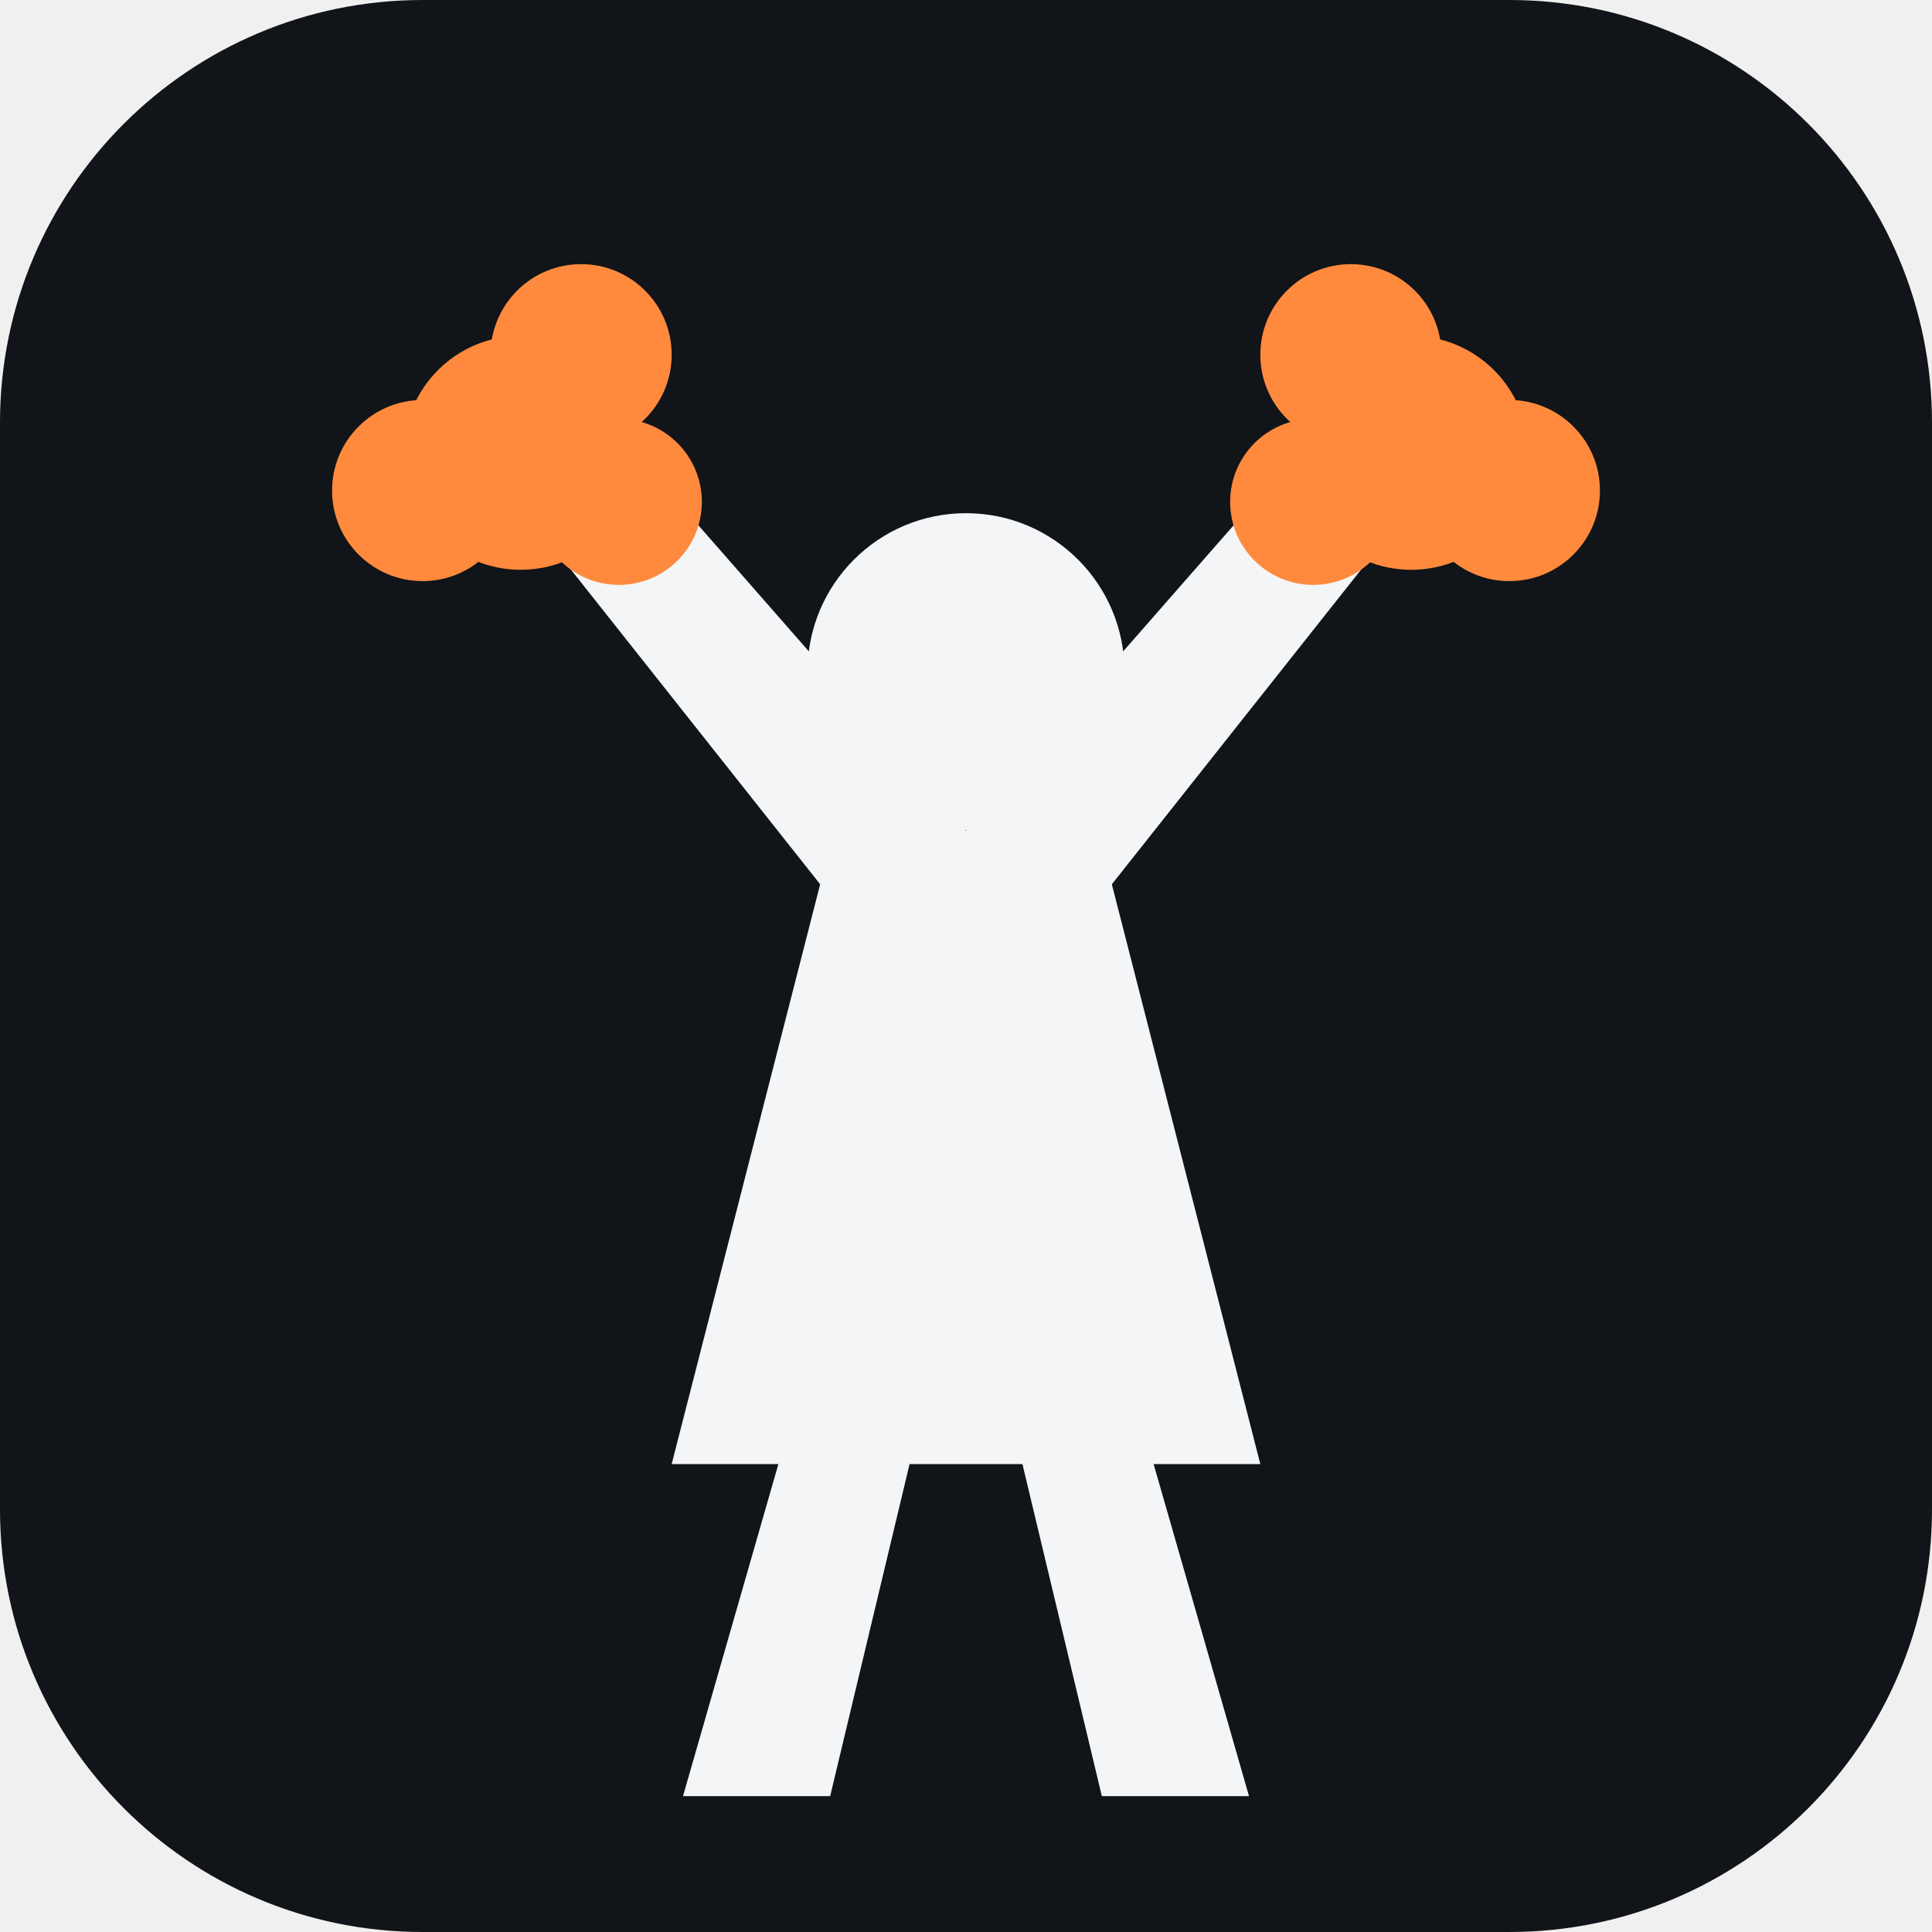
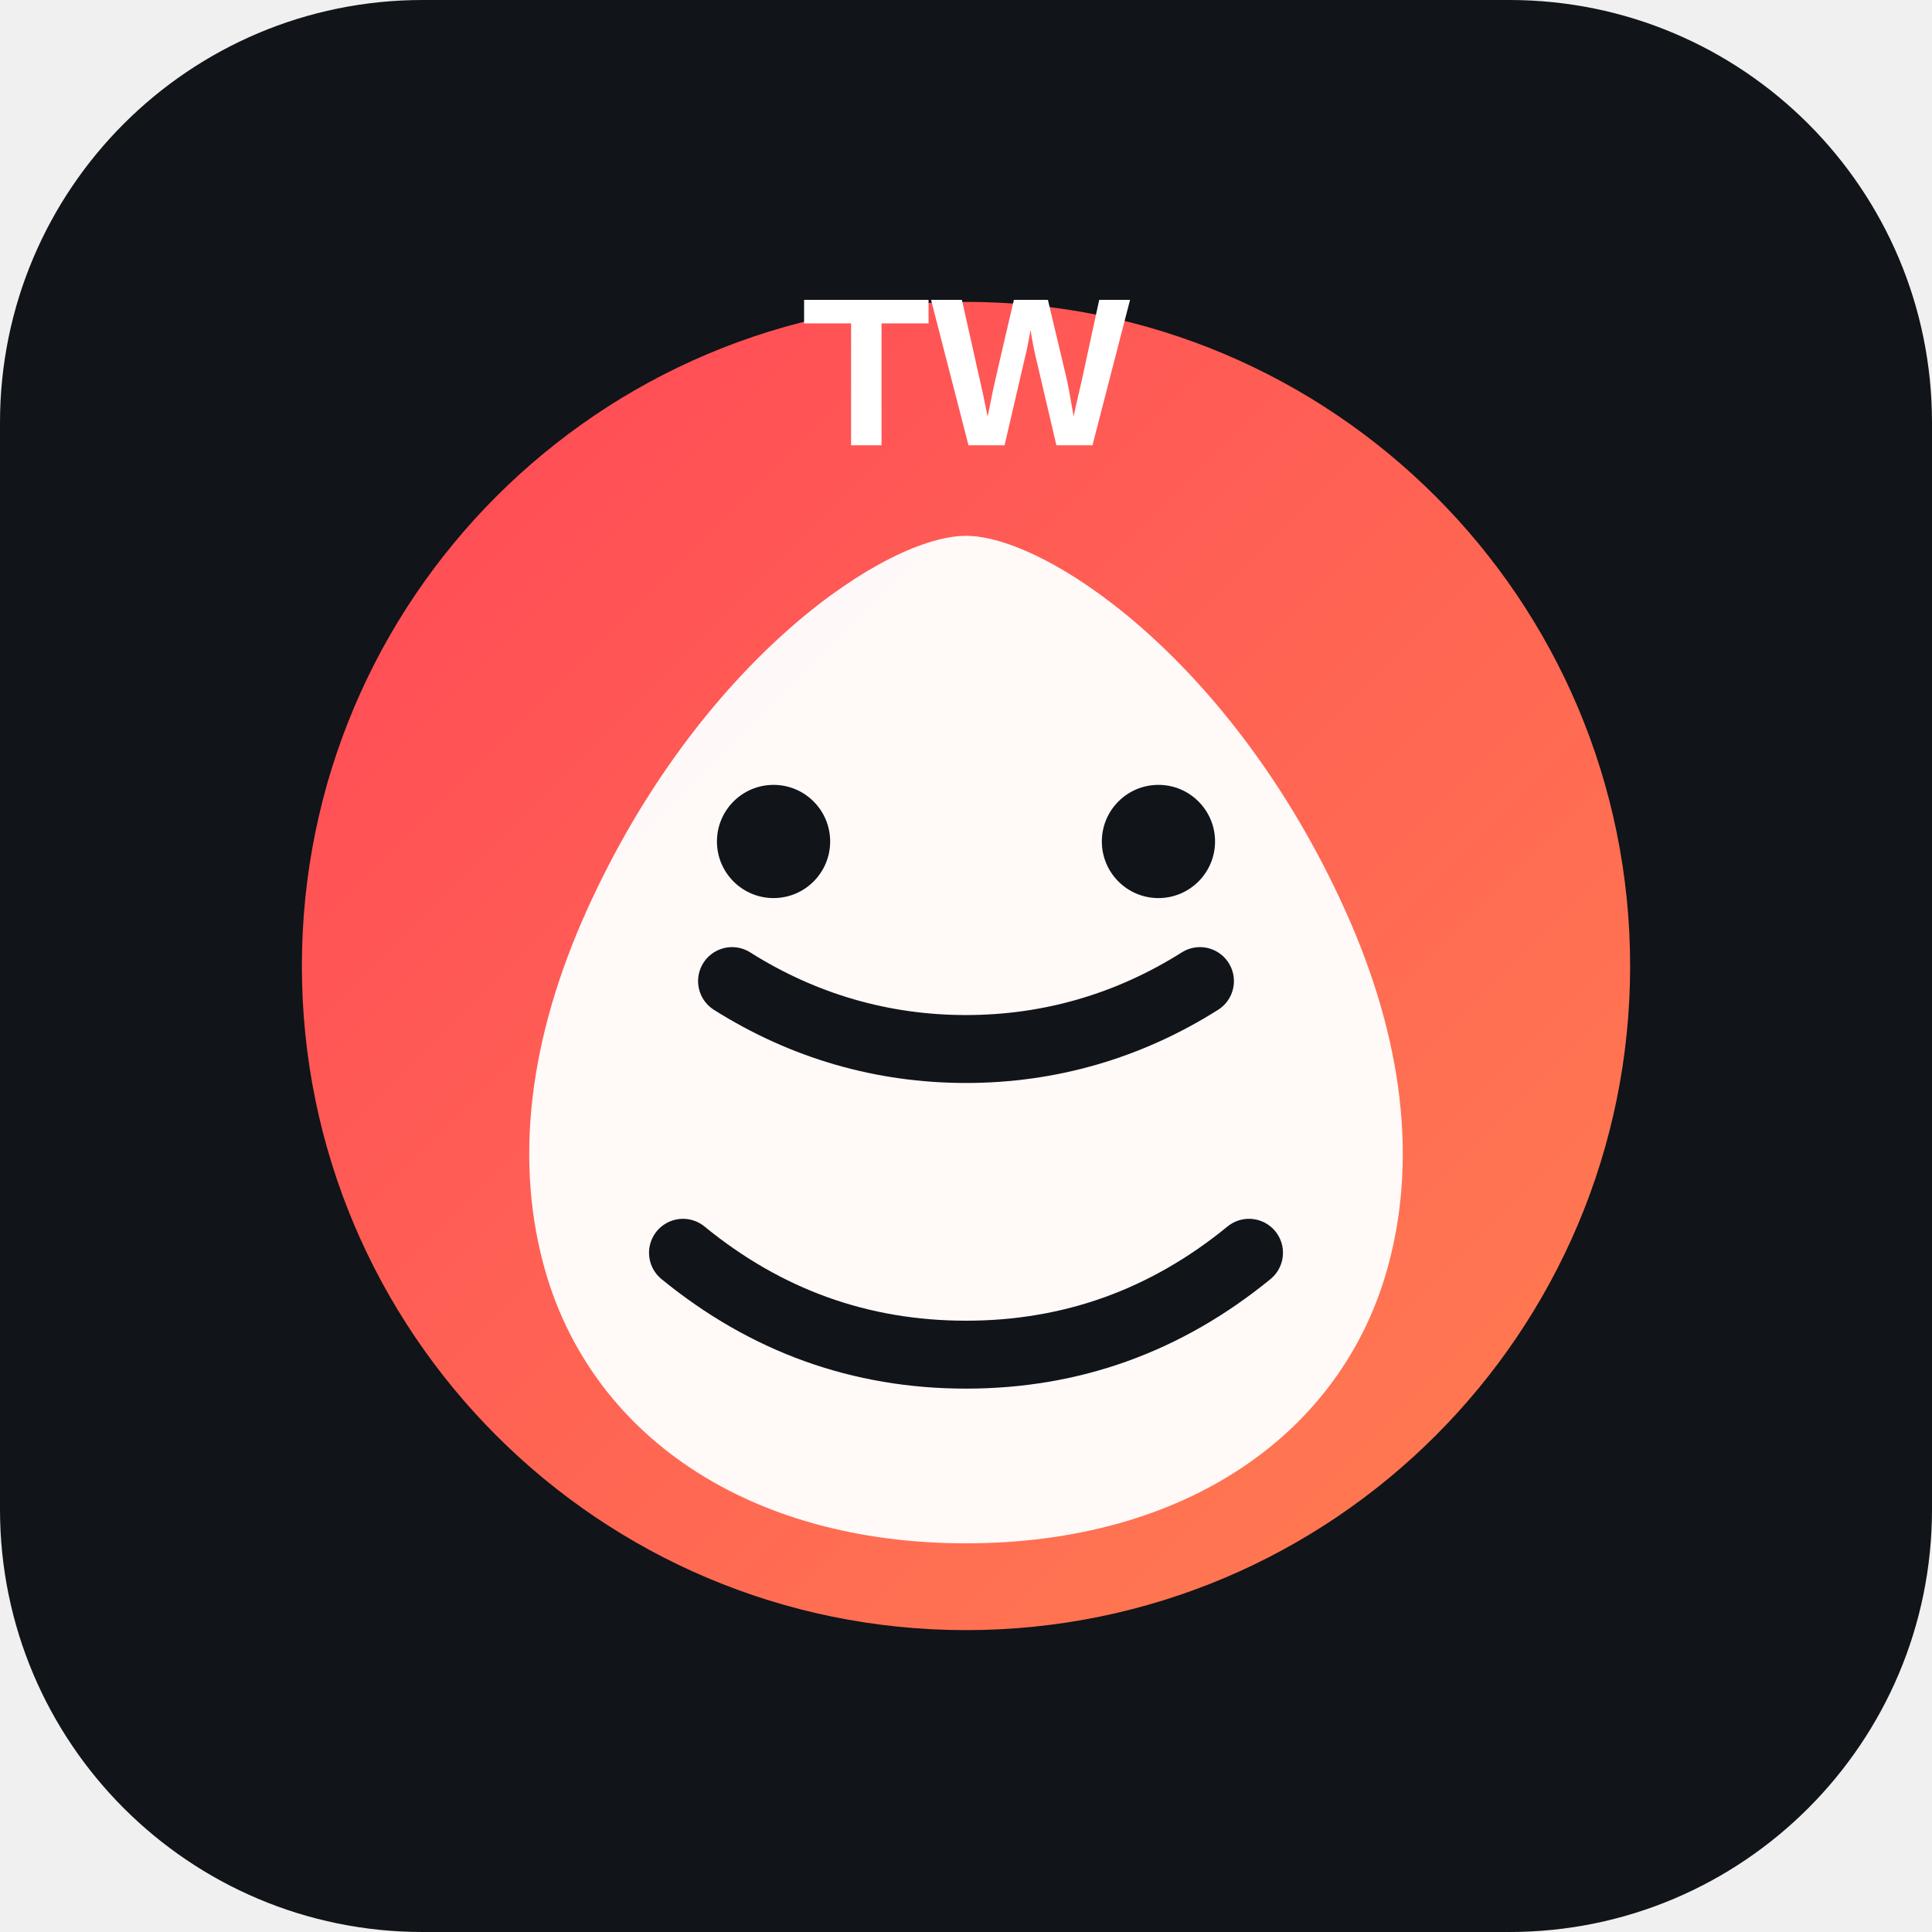
- <svg xmlns="http://www.w3.org/2000/svg" viewBox="0 0 512 512" role="img" aria-label="台灣啦啦隊資料庫">
+ <svg xmlns="http://www.w3.org/2000/svg" viewBox="0 0 512 512">
+   <defs>
+     <linearGradient id="g" x1="0" y1="0" x2="1" y2="1">
+       <stop offset="0" stop-color="#ff4757" />
+       <stop offset="1" stop-color="#ff7f50" />
+     </linearGradient>
+   </defs>
  <rect width="512" height="512" rx="112" fill="#111418" />
-   <g fill="#f4f5f7">
-     <circle cx="256" cy="178" r="42" />
-     <path d="M220 224h72l42 164H178l42-164Z" />
-     <path d="M225 244 145 143l25-21 92 105-37 17Z" />
-     <path d="m287 244 80-101-25-21-92 105 37 17Z" />
-     <path d="m208 382 34 2-22 92h-39l27-94Z" />
-     <path d="m304 382-34 2 22 92h39l-27-94Z" />
-   </g>
-   <g fill="#ff8a3d">
-     <circle cx="138" cy="120" r="31" />
-     <circle cx="112" cy="130" r="24" />
-     <circle cx="154" cy="94" r="24" />
-     <circle cx="164" cy="133" r="22" />
-     <circle cx="374" cy="120" r="31" />
-     <circle cx="400" cy="130" r="24" />
-     <circle cx="358" cy="94" r="24" />
-     <circle cx="348" cy="133" r="22" />
-   </g>
+   <circle cx="256" cy="256" r="176" fill="url(#g)" />
+   <path d="M157 238c30-64 78-96 99-96s69 32 99 96c16 34 21 67 13 97-12 45-54 74-112 74s-100-29-112-74c-8-30-3-63 13-97Z" fill="#fff" opacity=".96" />
+   <path d="M194 260c19 12 40 18 62 18s43-6 62-18" fill="none" stroke="#111418" stroke-width="18" stroke-linecap="round" />
+   <circle cx="205" cy="223" r="15" fill="#111418" />
+   <circle cx="307" cy="223" r="15" fill="#111418" />
+   <path d="M181 332c22 18 47 27 75 27s53-9 75-27" fill="none" stroke="#111418" stroke-width="18" stroke-linecap="round" />
+   <text x="256" y="118" text-anchor="middle" font-size="56" font-weight="900" font-family="Arial, sans-serif" fill="#fff">TW</text>
</svg>
